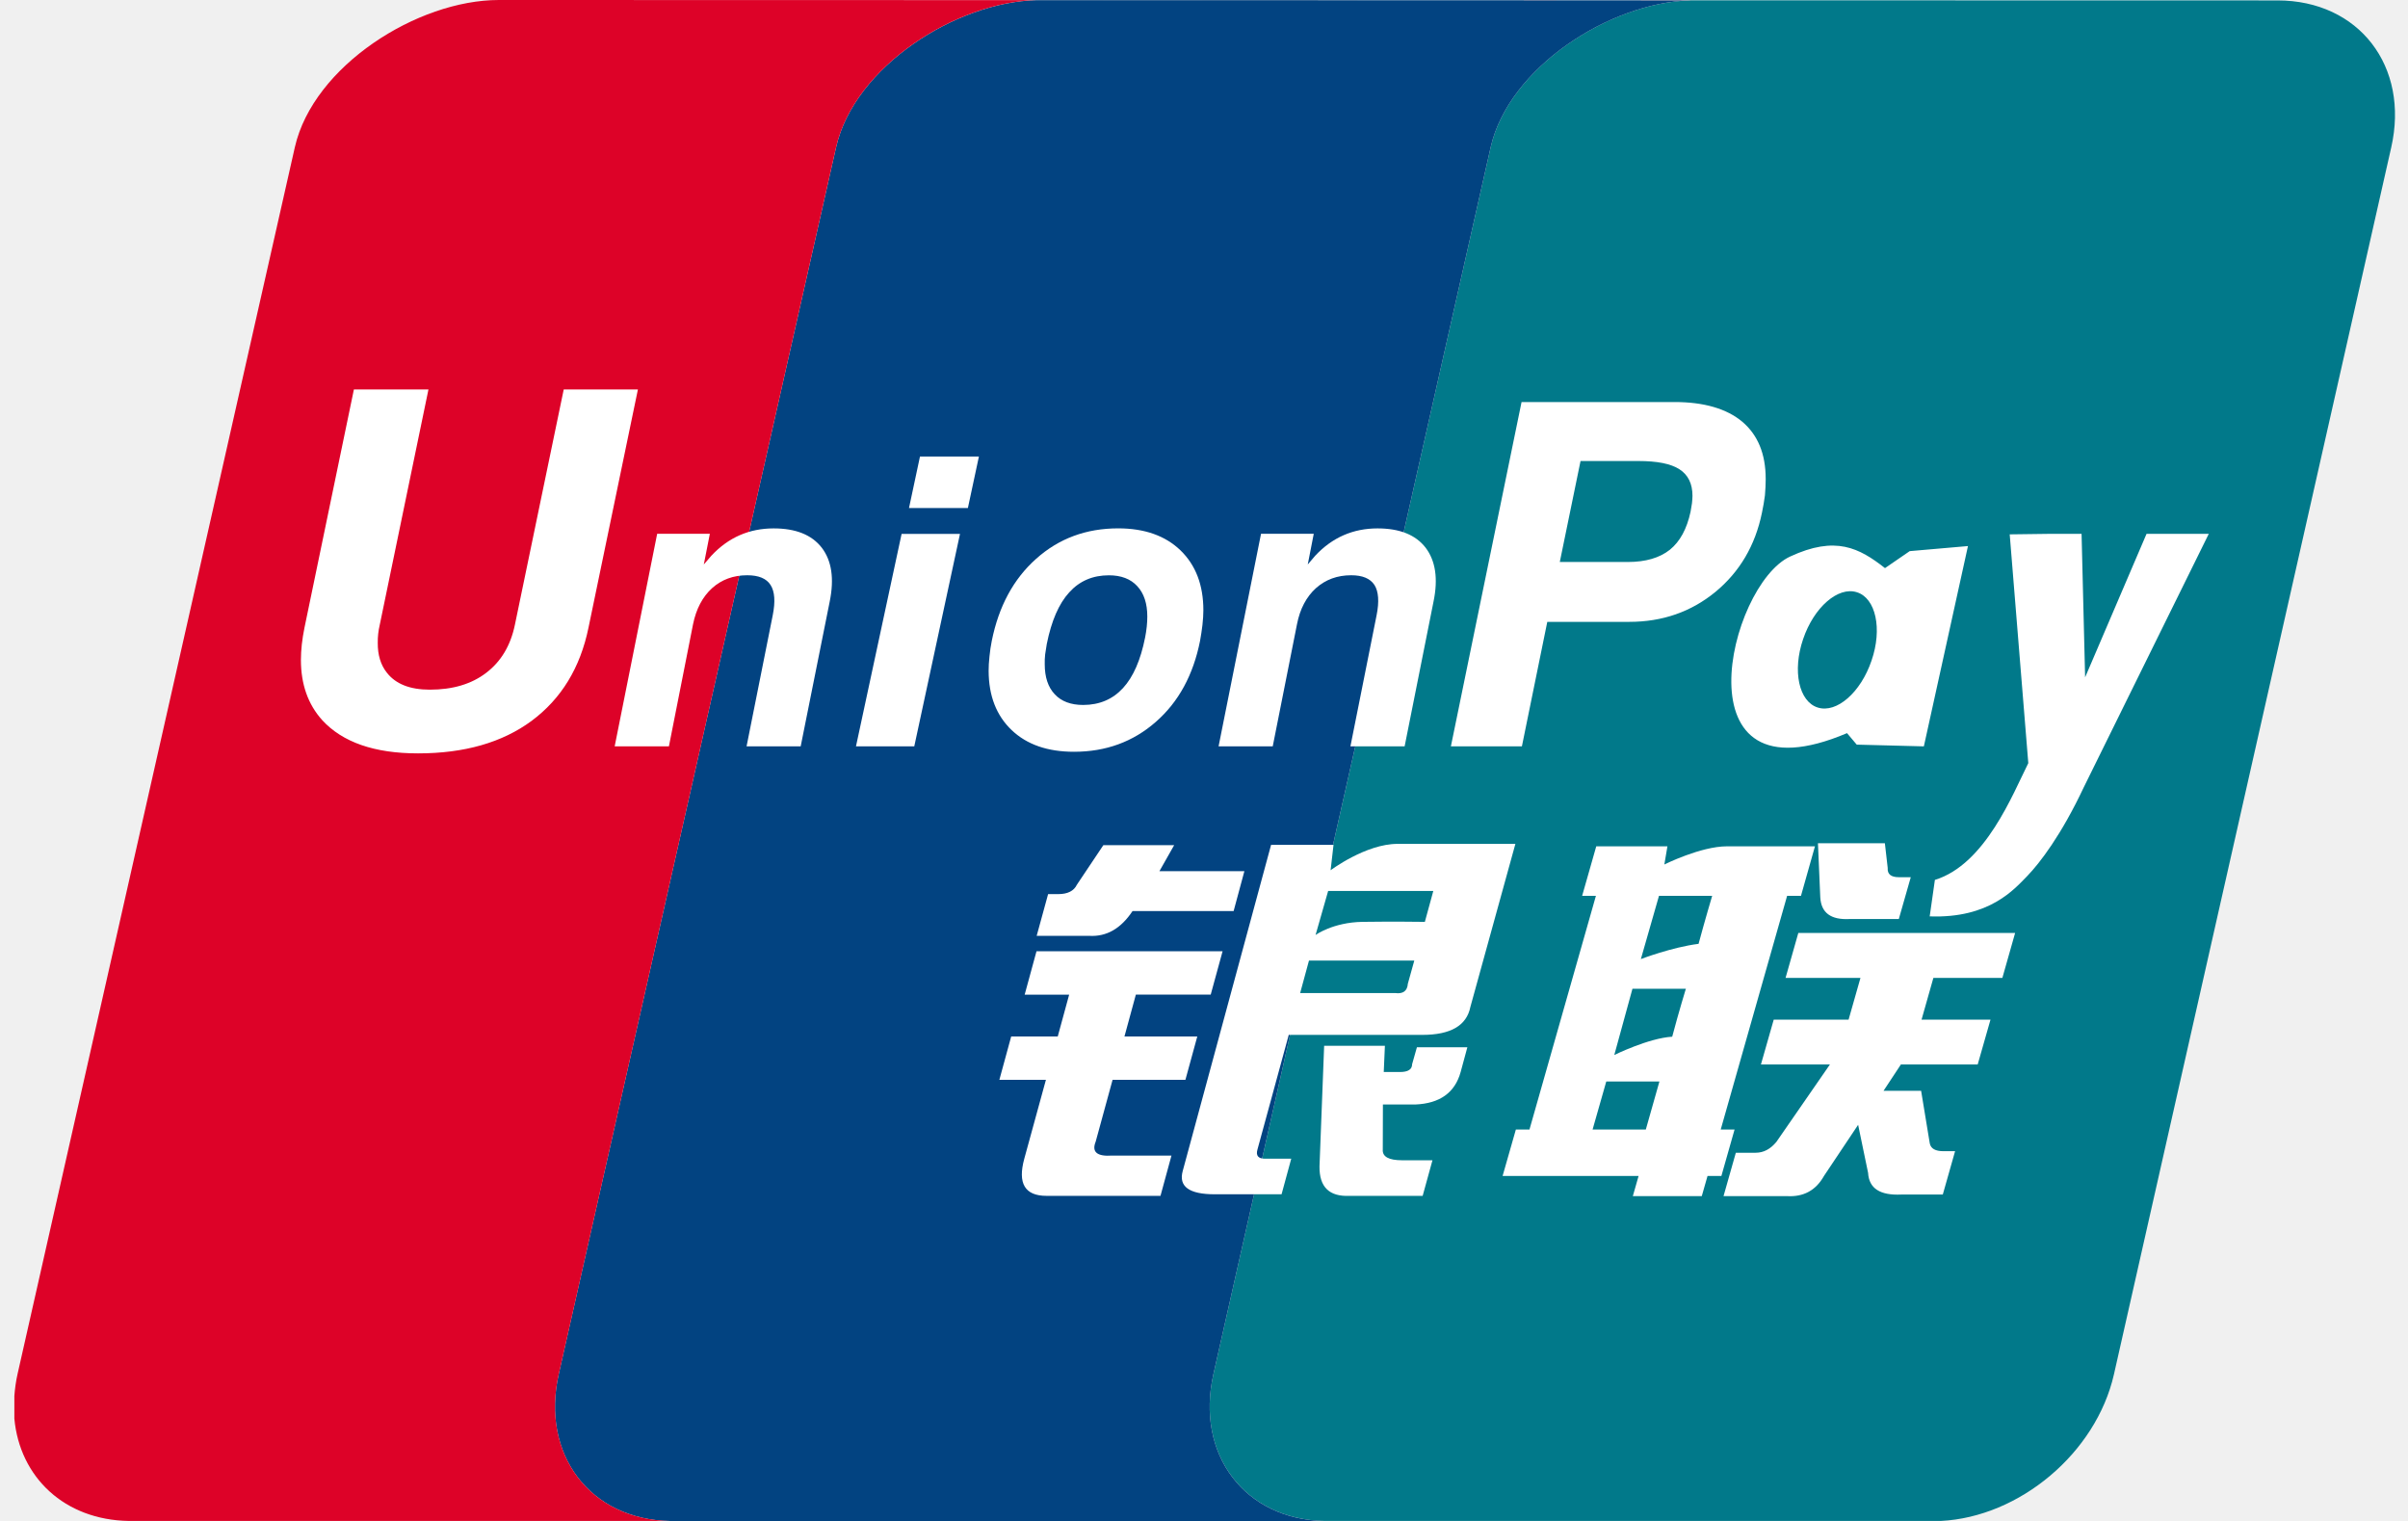
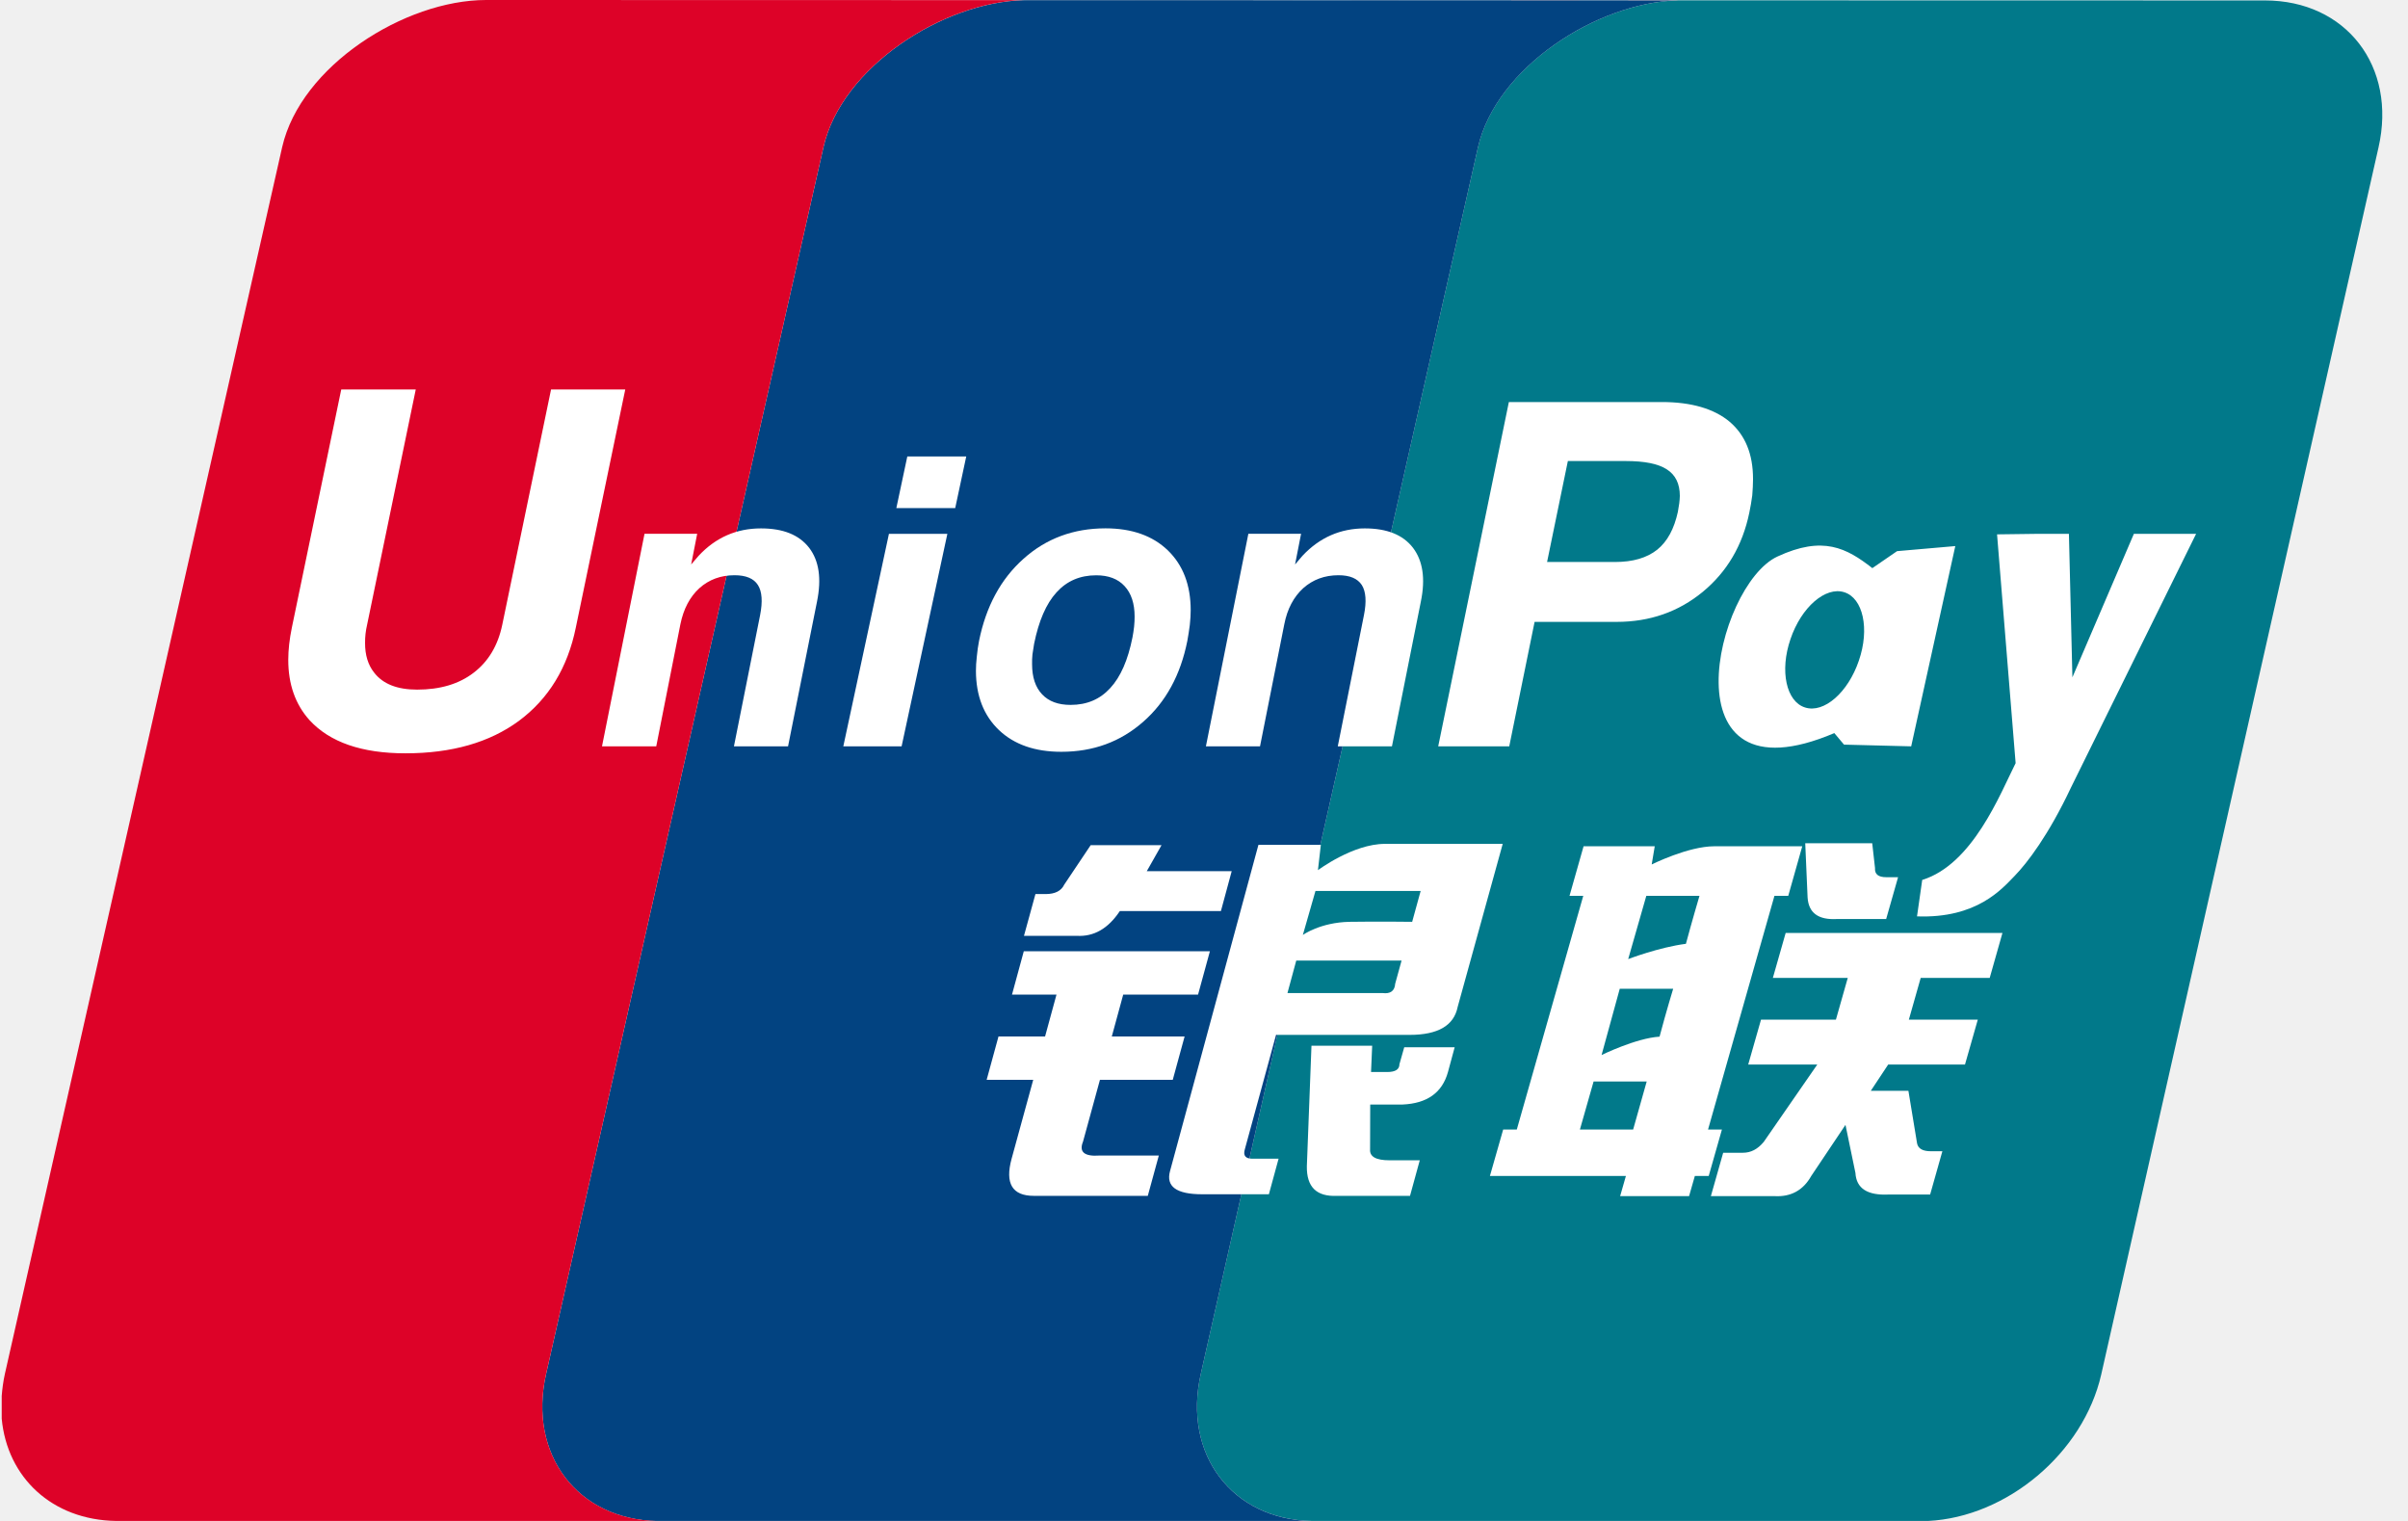
- <svg xmlns="http://www.w3.org/2000/svg" width="57" height="36" viewBox="0 0 57 36" fill="none">
-   <g clip-path="url(#clip0_339_6199)">
-     <path d="M53.912 0.01L40.035 0.007H40.031C40.021 0.007 40.01 0.009 40 0.009C38.093 0.067 35.719 1.596 35.286 3.482L28.724 32.52C28.291 34.423 29.468 35.971 31.36 36H45.939C47.802 35.908 49.614 34.396 50.039 32.532L56.602 3.494C57.041 1.571 55.837 0.01 53.912 0.01Z" fill="#01798A" />
-     <path d="M28.724 32.52L35.286 3.482C35.719 1.597 38.093 0.068 40 0.009L34.482 0.006L24.541 0.004C22.629 0.043 20.224 1.583 19.792 3.482L13.227 32.52C12.793 34.424 13.971 35.972 15.863 36.001H31.36C29.468 35.972 28.291 34.424 28.724 32.52Z" fill="#024381" />
-     <path d="M13.228 32.52L19.792 3.482C20.225 1.582 22.63 0.042 24.541 0.003L11.807 0C9.884 0 7.42 1.558 6.98 3.482L0.416 32.52C0.376 32.697 0.353 32.871 0.34 33.041V33.579C0.469 34.967 1.528 35.977 3.051 36H15.863C13.972 35.972 12.794 34.423 13.228 32.52Z" fill="#DD0228" />
-     <path d="M24.81 21.163H25.051C25.272 21.163 25.421 21.088 25.491 20.941L26.118 20.004H27.794L27.445 20.62H29.456L29.201 21.565H26.808C26.532 21.98 26.193 22.174 25.785 22.151H24.539L24.81 21.163ZM24.535 22.516H28.94L28.659 23.542H26.887L26.617 24.533H28.341L28.06 25.559H26.336L25.936 27.022C25.837 27.267 25.967 27.377 26.325 27.352H27.73L27.47 28.305H24.772C24.261 28.305 24.085 28.013 24.246 27.426L24.758 25.559H23.656L23.936 24.533H25.038L25.308 23.543H24.255L24.535 22.516ZM31.566 19.997L31.497 20.598C31.497 20.598 32.328 19.974 33.082 19.974H35.871L34.805 23.835C34.716 24.276 34.337 24.495 33.667 24.495H30.506L29.766 27.206C29.723 27.352 29.783 27.426 29.943 27.426H30.565L30.336 28.268H28.755C28.148 28.268 27.896 28.085 27.996 27.718L30.088 19.997H31.566ZM33.928 21.088H31.439L31.141 22.13C31.141 22.13 31.555 21.831 32.248 21.82C32.939 21.809 33.728 21.82 33.728 21.82L33.928 21.088ZM33.026 23.505C33.21 23.53 33.313 23.457 33.325 23.285L33.478 22.736H30.985L30.776 23.505H33.026ZM31.344 24.753H32.782L32.755 25.374H33.137C33.331 25.374 33.426 25.312 33.426 25.19L33.54 24.788H34.734L34.575 25.374C34.44 25.863 34.082 26.119 33.501 26.143H32.735L32.732 27.206C32.718 27.377 32.871 27.463 33.189 27.463H33.908L33.676 28.305H31.95C31.466 28.328 31.229 28.098 31.234 27.609L31.344 24.753ZM13.931 14.853C13.736 15.808 13.284 16.542 12.583 17.063C11.889 17.575 10.993 17.832 9.896 17.832C8.864 17.832 8.108 17.57 7.625 17.043C7.29 16.669 7.123 16.195 7.123 15.621C7.123 15.383 7.152 15.128 7.208 14.854L8.377 9.219H10.142L8.989 14.79C8.956 14.929 8.94 15.073 8.942 15.216C8.94 15.502 9.011 15.736 9.154 15.918C9.363 16.189 9.702 16.324 10.175 16.324C10.718 16.324 11.165 16.191 11.512 15.923C11.86 15.657 12.086 15.28 12.188 14.789L13.344 9.219H15.1L13.931 14.853ZM21.342 12.637H22.724L21.642 17.665H20.262L21.342 12.637ZM21.777 10.805H23.172L22.911 12.025H21.517L21.777 10.805ZM23.948 17.282C23.586 16.937 23.404 16.471 23.402 15.879C23.402 15.778 23.408 15.663 23.422 15.537C23.435 15.41 23.452 15.286 23.476 15.171C23.64 14.354 23.989 13.705 24.526 13.227C25.063 12.746 25.711 12.506 26.469 12.506C27.09 12.506 27.583 12.679 27.944 13.027C28.304 13.376 28.485 13.847 28.485 14.446C28.485 14.548 28.477 14.667 28.463 14.795C28.448 14.921 28.429 15.046 28.406 15.171C28.246 15.975 27.898 16.616 27.36 17.086C26.822 17.559 26.176 17.794 25.423 17.794C24.799 17.794 24.308 17.624 23.948 17.282ZM26.582 16.287C26.826 16.023 27 15.622 27.106 15.089C27.122 15.006 27.136 14.919 27.145 14.832C27.154 14.747 27.158 14.667 27.158 14.595C27.158 14.285 27.079 14.044 26.92 13.874C26.763 13.702 26.538 13.617 26.249 13.617C25.866 13.617 25.554 13.751 25.31 14.021C25.063 14.29 24.889 14.697 24.779 15.24C24.764 15.323 24.751 15.406 24.74 15.488C24.731 15.571 24.728 15.649 24.73 15.72C24.73 16.028 24.809 16.266 24.968 16.434C25.125 16.602 25.349 16.686 25.642 16.686C26.026 16.685 26.338 16.552 26.582 16.287Z" fill="white" />
-     <path d="M40.031 0.008L34.482 0.006L40 0.009C40.01 0.009 40.02 0.008 40.031 0.008Z" fill="#E02F41" />
-     <path d="M34.482 0.005L24.618 0C24.593 0 24.567 0.002 24.541 0.003L34.482 0.005Z" fill="#2E4F7D" />
-     <path d="M37.451 21.204L37.785 20.032H39.47L39.397 20.462C39.397 20.462 40.258 20.032 40.878 20.032H42.962L42.631 21.204H42.303L40.731 26.736H41.059L40.747 27.835H40.419L40.283 28.311H38.651L38.787 27.835H35.568L35.882 26.736H36.204L37.777 21.204H37.451ZM39.27 21.204L38.841 22.701C38.841 22.701 39.575 22.42 40.207 22.34C40.347 21.817 40.529 21.204 40.529 21.204H39.27ZM38.642 23.403L38.212 24.971C38.212 24.971 39.025 24.571 39.583 24.538C39.744 23.931 39.906 23.404 39.906 23.404L38.642 23.403ZM38.958 26.736L39.28 25.599H38.022L37.698 26.736H38.958ZM43.033 19.959H44.617L44.684 20.543C44.673 20.692 44.762 20.763 44.95 20.763H45.23L44.947 21.753H43.782C43.338 21.776 43.109 21.606 43.088 21.24L43.033 19.959ZM42.568 22.083H47.7L47.398 23.147H45.765L45.485 24.135H47.117L46.814 25.196H44.996L44.585 25.819H45.475L45.68 27.064C45.705 27.188 45.814 27.248 46.002 27.248H46.279L45.988 28.274H45.01C44.503 28.299 44.241 28.129 44.22 27.762L43.984 26.624L43.175 27.835C42.983 28.177 42.689 28.336 42.292 28.311H40.798L41.089 27.285H41.555C41.746 27.285 41.906 27.2 42.049 27.028L43.316 25.196H41.683L41.986 24.135H43.758L44.039 23.147H42.266L42.568 22.083ZM15.556 12.634H16.803L16.66 13.361L16.839 13.153C17.243 12.721 17.734 12.507 18.313 12.507C18.837 12.507 19.216 12.659 19.453 12.965C19.687 13.272 19.751 13.695 19.64 14.239L18.953 17.666H17.672L18.292 14.56C18.356 14.239 18.339 14 18.24 13.846C18.143 13.692 17.957 13.616 17.688 13.616C17.359 13.616 17.081 13.718 16.855 13.922C16.629 14.128 16.479 14.413 16.405 14.776L15.834 17.666H14.55L15.556 12.634ZM29.85 12.634H31.098L30.956 13.361L31.133 13.153C31.537 12.721 32.03 12.507 32.608 12.507C33.132 12.507 33.511 12.659 33.747 12.965C33.979 13.272 34.046 13.695 33.933 14.239L33.249 17.666H31.966L32.586 14.56C32.65 14.239 32.632 14 32.535 13.846C32.434 13.692 32.251 13.616 31.984 13.616C31.654 13.616 31.378 13.718 31.149 13.922C30.922 14.128 30.772 14.413 30.701 14.776L30.127 17.666H28.845L29.85 12.634ZM36.017 9.516H39.638C40.334 9.516 40.873 9.673 41.243 9.983C41.612 10.297 41.796 10.747 41.796 11.334V11.351C41.796 11.463 41.789 11.589 41.778 11.725C41.76 11.864 41.736 12.001 41.707 12.138C41.548 12.914 41.178 13.538 40.605 14.011C40.031 14.482 39.351 14.719 38.568 14.719H36.626L36.025 17.666H34.344L36.017 9.516ZM36.922 13.302H38.532C38.952 13.302 39.285 13.205 39.528 13.012C39.769 12.817 39.929 12.519 40.017 12.115C40.031 12.04 40.04 11.973 40.051 11.911C40.056 11.853 40.063 11.794 40.063 11.738C40.063 11.449 39.96 11.24 39.755 11.108C39.549 10.975 39.227 10.912 38.78 10.912H37.413L36.922 13.302ZM49.323 18.639C48.791 19.769 48.284 20.428 47.987 20.735C47.689 21.038 47.099 21.743 45.678 21.69L45.801 20.827C46.996 20.459 47.643 18.798 48.012 18.063L47.572 12.648L48.497 12.636H49.273L49.357 16.032L50.811 12.636H52.284L49.323 18.639ZM45.205 13.045L44.62 13.447C44.009 12.969 43.451 12.673 42.374 13.173C40.907 13.853 39.681 19.071 43.721 17.353L43.951 17.625L45.54 17.666L46.584 12.925L45.205 13.045ZM44.301 15.637C44.046 16.39 43.476 16.888 43.029 16.747C42.583 16.608 42.423 15.882 42.682 15.127C42.937 14.372 43.511 13.876 43.954 14.018C44.401 14.156 44.562 14.883 44.301 15.637Z" fill="white" />
+ <svg xmlns="http://www.w3.org/2000/svg" width="38" height="24" viewBox="0 0 38 24" fill="none">
+   <g clip-path="url(#clip0_702_4725)">
+     <path d="M35.742 0.007L26.49 0.005H26.488C26.48 0.005 26.474 0.006 26.466 0.006C25.196 0.045 23.613 1.064 23.324 2.321L18.949 21.68C18.661 22.949 19.445 23.981 20.707 24H30.426C31.668 23.939 32.876 22.931 33.159 21.689L37.534 2.329C37.827 1.048 37.024 0.007 35.742 0.007Z" fill="#01798A" />
+     <path d="M18.949 21.681L23.324 2.322C23.613 1.065 25.195 0.045 26.466 0.006L22.788 0.004L16.161 0.003C14.886 0.029 13.283 1.056 12.995 2.322L8.618 21.681C8.329 22.949 9.114 23.982 10.375 24.001H20.707C19.445 23.982 18.661 22.949 18.949 21.681Z" fill="#024381" />
+     <path d="M8.618 21.68L12.995 2.321C13.283 1.055 14.887 0.028 16.161 0.002L7.671 0C6.39 0 4.746 1.038 4.453 2.321L0.077 21.68C0.051 21.798 0.036 21.914 0.027 22.027V22.386C0.113 23.311 0.819 23.985 1.834 24H10.375C9.115 23.981 8.329 22.949 8.618 21.68Z" fill="#DD0228" />
+     <path d="M16.34 14.108H16.501C16.648 14.108 16.747 14.059 16.794 13.96L17.212 13.336H18.33L18.097 13.747H19.437L19.267 14.376H17.672C17.488 14.653 17.262 14.783 16.99 14.767H16.159L16.34 14.108ZM16.156 15.011H19.093L18.906 15.695H17.725L17.545 16.355H18.694L18.507 17.039H17.358L17.091 18.014C17.024 18.177 17.111 18.251 17.35 18.234H18.287L18.113 18.87H16.315C15.974 18.87 15.857 18.675 15.964 18.284L16.305 17.039H15.57L15.757 16.355H16.492L16.672 15.695H15.97L16.156 15.011ZM20.844 13.331L20.798 13.731C20.798 13.731 21.352 13.316 21.855 13.316H23.714L23.003 15.889C22.944 16.184 22.691 16.33 22.245 16.33H20.137L19.644 18.137C19.615 18.234 19.655 18.284 19.762 18.284H20.177L20.024 18.845H18.97C18.565 18.845 18.397 18.723 18.464 18.479L19.859 13.331H20.844ZM22.419 14.059H20.759L20.56 14.753C20.56 14.753 20.837 14.554 21.299 14.546C21.759 14.539 22.285 14.546 22.285 14.546L22.419 14.059ZM21.817 15.67C21.94 15.686 22.009 15.638 22.017 15.523L22.118 15.157H20.456L20.317 15.67H21.817ZM20.696 16.501H21.654L21.636 16.916H21.891C22.02 16.916 22.084 16.875 22.084 16.793L22.16 16.525H22.956L22.85 16.916C22.76 17.242 22.521 17.412 22.134 17.429H21.623L21.621 18.137C21.612 18.251 21.714 18.309 21.926 18.309H22.405L22.251 18.87H21.1C20.777 18.885 20.619 18.732 20.623 18.405L20.696 16.501ZM9.087 9.902C8.957 10.539 8.656 11.028 8.189 11.375C7.726 11.716 7.129 11.887 6.398 11.887C5.71 11.887 5.205 11.713 4.883 11.362C4.66 11.113 4.549 10.796 4.549 10.413C4.549 10.255 4.568 10.085 4.606 9.902L5.385 6.146H6.561L5.793 9.859C5.771 9.953 5.76 10.048 5.761 10.144C5.76 10.334 5.807 10.49 5.903 10.612C6.042 10.793 6.268 10.882 6.583 10.882C6.945 10.882 7.243 10.794 7.475 10.615C7.707 10.438 7.858 10.186 7.926 9.859L8.696 6.146H9.867L9.087 9.902ZM14.028 8.424H14.95L14.228 11.777H13.308L14.028 8.424ZM14.318 7.203H15.248L15.074 8.017H14.145L14.318 7.203ZM15.765 11.521C15.524 11.291 15.402 10.98 15.401 10.586C15.401 10.518 15.405 10.442 15.415 10.358C15.423 10.273 15.435 10.19 15.45 10.113C15.56 9.569 15.793 9.137 16.151 8.818C16.509 8.497 16.941 8.337 17.446 8.337C17.86 8.337 18.189 8.453 18.429 8.684C18.669 8.917 18.79 9.231 18.79 9.63C18.79 9.699 18.785 9.778 18.776 9.863C18.765 9.947 18.752 10.03 18.737 10.113C18.63 10.65 18.398 11.077 18.04 11.39C17.681 11.706 17.251 11.863 16.749 11.863C16.333 11.863 16.006 11.749 15.765 11.521ZM17.521 10.857C17.684 10.681 17.8 10.415 17.871 10.059C17.881 10.004 17.891 9.946 17.897 9.888C17.903 9.831 17.905 9.778 17.905 9.729C17.905 9.523 17.852 9.362 17.747 9.249C17.642 9.134 17.492 9.078 17.299 9.078C17.044 9.078 16.836 9.167 16.673 9.347C16.509 9.526 16.392 9.798 16.319 10.159C16.309 10.215 16.301 10.271 16.293 10.325C16.287 10.38 16.286 10.432 16.287 10.48C16.287 10.685 16.339 10.844 16.445 10.956C16.55 11.068 16.699 11.123 16.895 11.123C17.151 11.123 17.359 11.035 17.521 10.857Z" fill="white" />
+     <path d="M26.488 0.005L22.788 0.004L26.466 0.006C26.473 0.006 26.48 0.005 26.488 0.005Z" fill="#E02F41" />
+     <path d="M22.788 0.004L16.212 0C16.195 0 16.178 0.001 16.161 0.002L22.788 0.004Z" fill="#2E4F7D" />
+     <path d="M24.768 14.136L24.99 13.354H26.113L26.065 13.641C26.065 13.641 26.639 13.354 27.052 13.354H28.441L28.22 14.136H28.002L26.954 17.824H27.173L26.965 18.556H26.746L26.655 18.874H25.567L25.658 18.556H23.512L23.721 17.824H23.936L24.985 14.136H24.768ZM25.98 14.136L25.694 15.134C25.694 15.134 26.183 14.947 26.605 14.893C26.698 14.545 26.819 14.136 26.819 14.136H25.98ZM25.561 15.602L25.274 16.648C25.274 16.648 25.817 16.381 26.189 16.358C26.296 15.954 26.404 15.602 26.404 15.602L25.561 15.602ZM25.772 17.824L25.986 17.066H25.148L24.932 17.824H25.772ZM28.488 13.306H29.545L29.589 13.696C29.582 13.795 29.641 13.842 29.767 13.842H29.953L29.765 14.502H28.988C28.692 14.518 28.54 14.404 28.525 14.16L28.488 13.306ZM28.179 14.722H31.6L31.399 15.431H30.31L30.123 16.09H31.211L31.009 16.798H29.797L29.523 17.212H30.116L30.253 18.043C30.27 18.125 30.343 18.166 30.468 18.166H30.652L30.459 18.849H29.807C29.469 18.866 29.294 18.753 29.28 18.508L29.123 17.75L28.583 18.556C28.455 18.784 28.259 18.891 27.995 18.874H26.999L27.193 18.19H27.503C27.631 18.19 27.737 18.134 27.833 18.019L28.678 16.798H27.588L27.79 16.09H28.972L29.159 15.431H27.977L28.179 14.722ZM10.171 8.423H11.002L10.907 8.907L11.026 8.769C11.295 8.481 11.622 8.338 12.009 8.338C12.358 8.338 12.61 8.439 12.769 8.644C12.925 8.848 12.967 9.13 12.893 9.493L12.436 11.777H11.582L11.995 9.707C12.037 9.493 12.026 9.333 11.96 9.231C11.895 9.128 11.771 9.077 11.592 9.077C11.373 9.077 11.188 9.146 11.037 9.281C10.886 9.419 10.786 9.609 10.737 9.851L10.356 11.777H9.5L10.171 8.423ZM19.7 8.423H20.532L20.437 8.907L20.555 8.769C20.825 8.481 21.153 8.338 21.538 8.338C21.888 8.338 22.14 8.439 22.298 8.644C22.453 8.848 22.497 9.13 22.422 9.493L21.966 11.777H21.111L21.524 9.707C21.567 9.493 21.555 9.333 21.49 9.231C21.422 9.128 21.301 9.077 21.122 9.077C20.903 9.077 20.718 9.146 20.566 9.281C20.415 9.419 20.314 9.609 20.267 9.851L19.884 11.777H19.03L19.7 8.423ZM23.811 6.344H26.225C26.689 6.344 27.049 6.449 27.295 6.655C27.541 6.865 27.664 7.165 27.664 7.556V7.567C27.664 7.642 27.659 7.726 27.652 7.817C27.64 7.909 27.624 8.001 27.605 8.092C27.498 8.609 27.252 9.025 26.87 9.34C26.487 9.655 26.034 9.813 25.512 9.813H24.217L23.817 11.777H22.696L23.811 6.344ZM24.414 8.868H25.488C25.768 8.868 25.99 8.803 26.152 8.674C26.313 8.544 26.419 8.346 26.478 8.077C26.487 8.027 26.493 7.982 26.5 7.941C26.504 7.902 26.509 7.863 26.509 7.825C26.509 7.632 26.44 7.493 26.303 7.406C26.166 7.317 25.951 7.275 25.654 7.275H24.742L24.414 8.868ZM32.682 12.426C32.327 13.18 31.99 13.619 31.791 13.823C31.593 14.025 31.199 14.495 30.252 14.46L30.334 13.885C31.131 13.639 31.562 12.532 31.808 12.042L31.515 8.432L32.131 8.424H32.649L32.704 10.688L33.674 8.424H34.656L32.682 12.426ZM29.937 8.697L29.547 8.965C29.139 8.646 28.767 8.449 28.049 8.782C27.071 9.235 26.254 12.714 28.947 11.568L29.1 11.75L30.16 11.777L30.856 8.617L29.937 8.697ZM29.334 10.425C29.164 10.927 28.784 11.259 28.486 11.164C28.189 11.072 28.082 10.588 28.255 10.085C28.425 9.581 28.808 9.251 29.103 9.345C29.4 9.437 29.508 9.922 29.334 10.425Z" fill="white" />
  </g>
  <defs>
-     <clipPath id="clip0_339_6199">
-       <rect width="56.356" height="36" fill="white" transform="translate(0.338379)" />
+     <clipPath id="clip0_702_4725">
+       <rect width="37.57" height="24" fill="white" transform="translate(0.0255737)" />
    </clipPath>
  </defs>
</svg>
